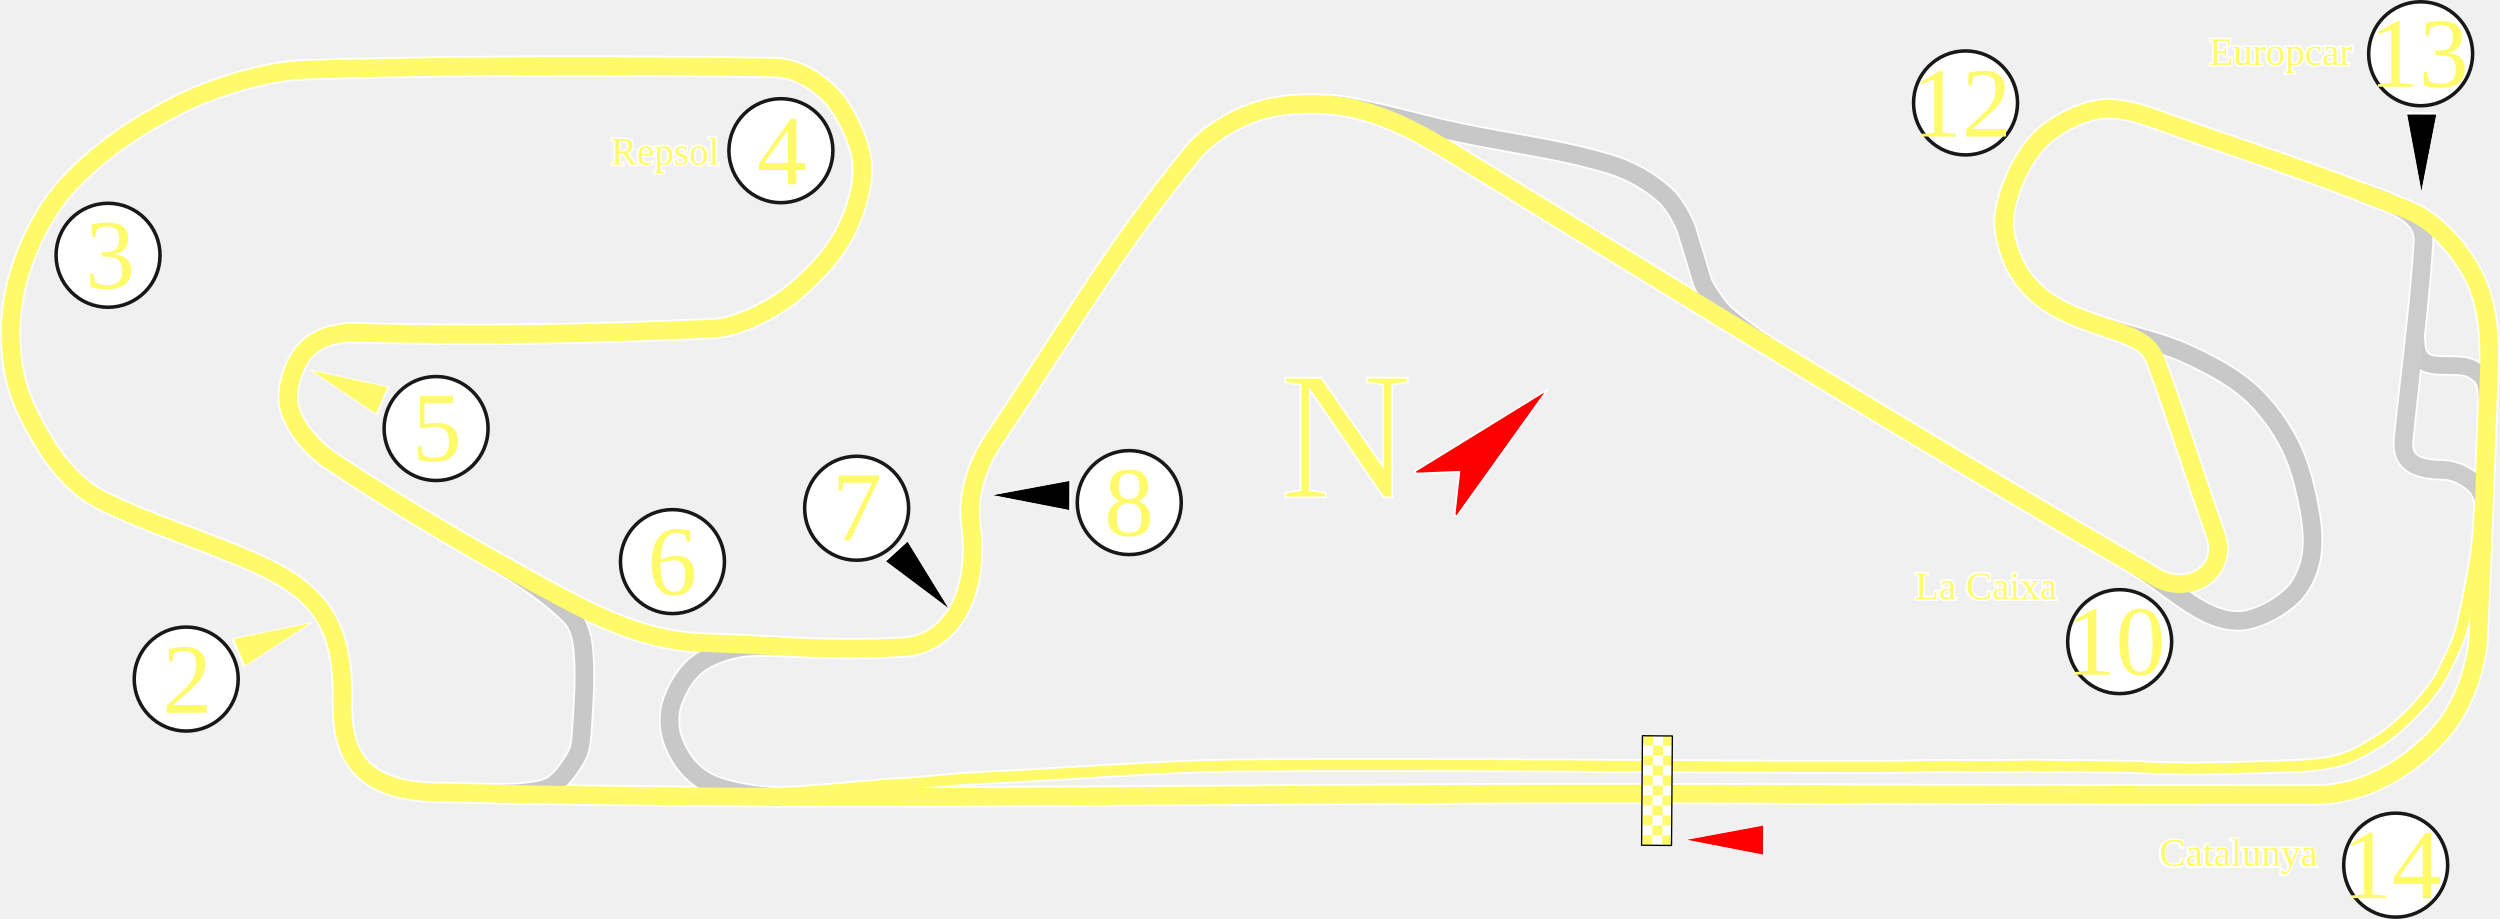
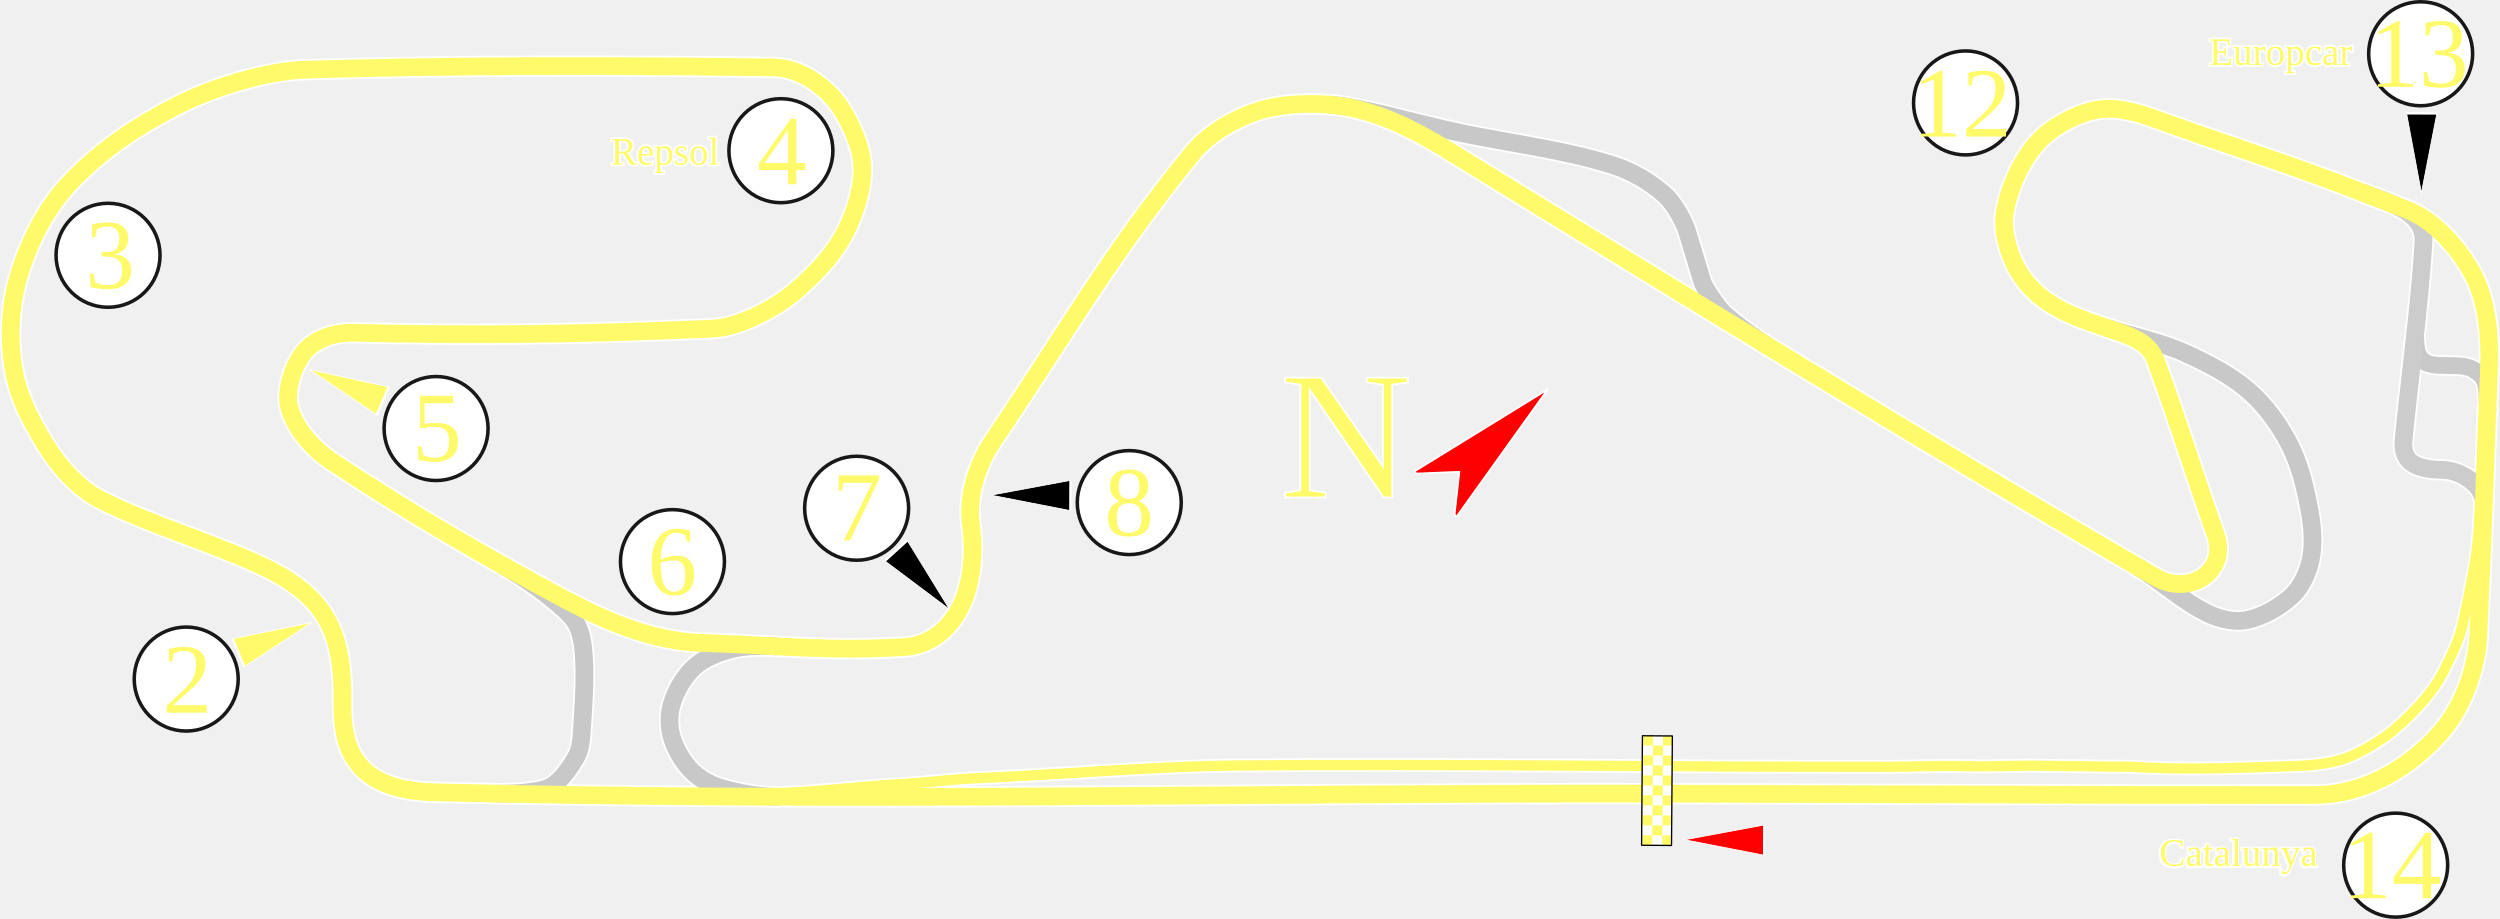
<svg xmlns="http://www.w3.org/2000/svg" xmlns:xlink="http://www.w3.org/1999/xlink" version="1.0" id="svg3942" height="517.724" width="1408.546">
  <defs id="defs3944">
    <clipPath id="clipPath9724" clipPathUnits="userSpaceOnUse">
      <path style="fill:#6a6a6a;fill-opacity:1;fill-rule:nonzero;stroke:#010101;stroke-width:0.943;stroke-linecap:round;stroke-linejoin:round;stroke-miterlimit:4;stroke-dasharray:none;stroke-dashoffset:0;stroke-opacity:1" d="M 727.239,720.308 C 1333.36,720.308 1939.48,720.308 2545.601,720.308 C 2545.601,974.893 2545.601,1229.478 2545.601,1484.063 C 1939.48,1484.063 1333.36,1484.063 727.239,1484.063 C 727.239,1229.478 727.239,974.893 727.239,720.308 L 727.239,720.308 z" id="path9726" />
    </clipPath>
    <pattern id="pattern4912" patternTransform="matrix(0.1737876,0,0,0.1737876,763.4772,1693.907)" height="18.138" width="18.181" patternUnits="userSpaceOnUse">
      <g transform="translate(-1025.535,-1215.281)" id="g4907">
        <rect y="1215.281" x="1025.535" height="18.096" width="18.173" id="rect4899" style="opacity:1;fill:#fffa69;fill-opacity:1;stroke:none;stroke-width:0.5;stroke-linecap:round;stroke-linejoin:round;stroke-miterlimit:4;stroke-dasharray:none;stroke-dashoffset:0;stroke-opacity:1" />
        <rect y="1215.281" x="1025.535" height="9.075" width="9.075" id="rect4903" style="opacity:1;fill:#ffffff;fill-opacity:1;stroke:none;stroke-width:0.5;stroke-linecap:round;stroke-linejoin:round;stroke-miterlimit:4;stroke-dasharray:none;stroke-dashoffset:0;stroke-opacity:1" />
        <rect y="1224.344" x="1034.641" height="9.075" width="9.075" id="rect4905" style="opacity:1;fill:#ffffff;fill-opacity:1;stroke:none;stroke-width:0.5;stroke-linecap:round;stroke-linejoin:round;stroke-miterlimit:4;stroke-dasharray:none;stroke-dashoffset:0;stroke-opacity:1" />
      </g>
    </pattern>
    <pattern patternTransform="matrix(0.4562459,1.0584762e-8,-1.0584762e-8,0.4562459,1606.006,1268.535)" id="pattern4166" xlink:href="#pattern4912" />
  </defs>
  <g transform="translate(-930.5028,-997.6197)" id="layer1">
    <path style="fill:none;fill-rule:evenodd;stroke:white;stroke-width:4;stroke-linecap:butt;stroke-linejoin:round;stroke-miterlimit:4;stroke-dasharray:none;stroke-opacity:1" d="M 2146.267,1430.039 L 2005.451,1429.927" id="path4724" />
    <path style="fill:none;fill-rule:evenodd;stroke:white;stroke-width:12;stroke-linecap:butt;stroke-linejoin:round;stroke-miterlimit:4;stroke-dasharray:none;stroke-opacity:1" d="M 1213.861,1316.235 C 1226.647,1323.762 1241.905,1334.066 1252.294,1344.873 C 1256.76,1349.519 1258.571,1357.153 1259.173,1363.716 C 1260.564,1378.887 1259.27,1394.703 1258.275,1410.075 C 1257.974,1414.743 1257.51,1419.85 1255.284,1423.833 C 1251.828,1430.019 1247.105,1436.878 1241.227,1440.582 C 1235.241,1444.355 1217.749,1444.969 1210.57,1444.769" id="path4714" />
    <path style="fill:none;fill-rule:evenodd;stroke:white;stroke-width:12;stroke-linecap:butt;stroke-linejoin:round;stroke-miterlimit:4;stroke-dasharray:none;stroke-opacity:1" d="M 1370.435,1446.564 C 1361.861,1446.589 1355.814,1445.89 1348.751,1444.47 C 1337.773,1442.265 1329.964,1440.218 1322.43,1434.002 C 1316.643,1429.227 1311.695,1421.281 1309.271,1413.813 C 1307.309,1407.772 1307.164,1400.252 1308.971,1394.373 C 1311.301,1386.793 1315.712,1378.901 1321.683,1373.436 C 1326.878,1368.682 1334.36,1365.631 1341.273,1363.716 C 1349.115,1361.543 1358.471,1361.198 1368.939,1361.847" id="path4716" />
    <path style="fill:none;fill-rule:evenodd;stroke:white;stroke-width:12;stroke-linecap:butt;stroke-linejoin:round;stroke-miterlimit:4;stroke-dasharray:none;stroke-opacity:1" d="M 1678.797,1056.55 C 1695.571,1057.272 1728.685,1067.378 1753.57,1072.551 C 1781.923,1078.444 1811.06,1081.91 1838.437,1090.421 C 1849.543,1093.874 1860.091,1099.96 1868.571,1107.544 C 1874.248,1112.622 1879.58,1123.275 1880.983,1127.733 C 1882.379,1132.17 1888.861,1153.795 1889.656,1156.446 C 1890.584,1159.538 1897.682,1170.005 1901.022,1173.494 C 1904.289,1176.907 1917.746,1187.265 1926.183,1192.411" id="path4718" />
    <path style="fill:none;fill-rule:evenodd;stroke:white;stroke-width:12;stroke-linecap:butt;stroke-linejoin:round;stroke-miterlimit:4;stroke-dasharray:none;stroke-opacity:1" d="M 2134.088,1316.478 C 2147.815,1324.634 2160.386,1336.534 2174.69,1343.378 C 2181.223,1346.503 2189.694,1348.436 2196.524,1346.967 C 2205.446,1345.047 2215.268,1339.553 2221.946,1333.208 C 2227.231,1328.188 2230.912,1320.108 2232.414,1312.87 C 2234.202,1304.256 2233.422,1294.504 2231.816,1285.653 C 2229.534,1273.07 2226.468,1259.902 2220.75,1248.566 C 2215.103,1237.37 2207.112,1226.312 2197.72,1218.059 C 2187.372,1208.965 2174.236,1202.308 2161.53,1196.524 C 2147.518,1190.145 2132.07,1187.302 2117.414,1182.317" id="path4720" />
    <path id="path4712" style="fill:none;fill-rule:evenodd;stroke:#ffffff;stroke-width:12;stroke-linecap:butt;stroke-linejoin:round;stroke-miterlimit:4;stroke-dasharray:none;stroke-opacity:1" d="m 2261.24,1105.991 c -39.602,-15.527 -74.724,-26.213 -117.357,-41.665 -10.208,-3.7 -22.133,-6.783 -32.302,-4.785 -12.164,2.389 -26.502,10.351 -34.272,19.637 -8.58,10.255 -15.003,24.676 -17.317,38.562 -1.674,10.042 2.42,23.317 7.045,31.528 10.681,18.96 29.326,26.002 48.132,32.302 17.184,5.756 25.951,8.532 29.909,19.142 11.725,31.429 20.866,61.876 33.643,97.803 7.694,21.634 -15.264,35.055 -33.451,24.492 -137.873,-80.08 -262.795,-157.214 -400.975,-241.931 -18.282,-11.208 -38.735,-21.126 -59.818,-23.927 -13.068,-1.736 -29.465,-1.171 -41.244,1.91 -14.142,3.699 -31.143,12.987 -40.749,24.773 -46.623,57.204 -70.641,100.274 -112.288,161.895 -9.322,13.793 -14.749,31.465 -12.689,47.106 5.222,39.645 -11.308,67.858 -37.886,69.389 -43.847,2.526 -72.724,-1.116 -113.279,-2.333 -26.944,-0.808 -52.894,-11.407 -76.918,-24.205 -46.741,-24.9 -88.45,-49.339 -131.95,-78.041 -11.479,-7.574 -21.506,-19.761 -24.205,-31.456 -2.087,-9.042 2.985,-24.529 9.849,-31.601 6.296,-6.487 16.468,-9.739 26.247,-9.498 69.992,1.722 131.066,0.862 202.874,-2.32 14.927,-0.661 35.983,-11.878 47.021,-21.607 12.49,-11.008 22.571,-21.584 29.486,-36.797 5.048,-11.107 8.883,-25.252 7.251,-37.087 -1.558,-11.295 -9.467,-27.211 -16.399,-34.84 -8.218,-9.044 -20.435,-16.656 -33.353,-16.822 -89.187,-1.145 -175.087,-1.318 -263.611,1.269 -21.919,0.638 -52.448,10.098 -71.867,19.988 -23.65,12.044 -43.633,25.471 -61.57,44.543 -13.567,14.426 -23.407,34.825 -28.713,53.836 -4.265,15.284 -5.097,33.106 -2.538,49.051 2.625,16.357 8.884,28.351 17.245,42.356 7.591,12.714 19.01,26.079 32.302,32.725 28.182,14.091 60.523,23.321 89.582,36.677 37.218,17.105 46.833,37.672 46.38,77.268 -0.274,24.015 5.35,49.527 51.516,50.67 231.148,5.726 460.056,0.264 691.353,0.773 130.803,0.288 239.607,0.867 367.875,0.773 34.316,-0.026 59.907,-21.683 72.242,-36.109 11.194,-13.091 19.481,-34.96 20.338,-52.785 1.258,-26.151 2.249,-51.21 3.164,-75.535" />
    <path id="path4476" d="M 1213.861,1316.235 C 1226.647,1323.762 1241.905,1334.066 1252.294,1344.873 C 1256.76,1349.519 1258.571,1357.153 1259.173,1363.716 C 1260.564,1378.887 1259.27,1394.703 1258.275,1410.075 C 1257.974,1414.743 1257.51,1419.85 1255.284,1423.833 C 1251.828,1430.019 1247.105,1436.878 1241.227,1440.582 C 1235.241,1444.355 1217.749,1444.969 1210.57,1444.769" style="fill:none;fill-rule:evenodd;stroke:#c8c8c8;stroke-width:10;stroke-linecap:butt;stroke-linejoin:round;stroke-miterlimit:4;stroke-dasharray:none;stroke-opacity:1" />
    <path id="path4478" d="M 1370.435,1446.564 C 1361.861,1446.589 1355.814,1445.89 1348.751,1444.47 C 1337.773,1442.265 1329.964,1440.218 1322.43,1434.002 C 1316.643,1429.227 1311.695,1421.281 1309.271,1413.813 C 1307.309,1407.772 1307.164,1400.252 1308.971,1394.373 C 1311.301,1386.793 1315.712,1378.901 1321.683,1373.436 C 1326.878,1368.682 1334.36,1365.631 1341.273,1363.716 C 1349.115,1361.543 1358.471,1361.198 1368.939,1361.847" style="fill:none;fill-rule:evenodd;stroke:#c8c8c8;stroke-width:10;stroke-linecap:butt;stroke-linejoin:round;stroke-miterlimit:4;stroke-dasharray:none;stroke-opacity:1" />
    <path id="path4480" d="M 1678.797,1056.55 C 1695.571,1057.272 1728.685,1067.378 1753.57,1072.551 C 1781.923,1078.444 1811.06,1081.91 1838.437,1090.421 C 1849.543,1093.874 1860.091,1099.96 1868.571,1107.544 C 1874.248,1112.622 1879.58,1123.275 1880.983,1127.733 C 1882.379,1132.17 1888.861,1153.795 1889.656,1156.446 C 1890.584,1159.538 1897.682,1170.005 1901.022,1173.494 C 1904.289,1176.907 1917.746,1187.265 1926.183,1192.411" style="fill:none;fill-rule:evenodd;stroke:#c8c8c8;stroke-width:10;stroke-linecap:butt;stroke-linejoin:round;stroke-miterlimit:4;stroke-dasharray:none;stroke-opacity:1" />
    <path id="path4482" d="M 2134.088,1316.478 C 2147.815,1324.634 2160.386,1336.534 2174.69,1343.378 C 2181.223,1346.503 2189.694,1348.436 2196.524,1346.967 C 2205.446,1345.047 2215.268,1339.553 2221.946,1333.208 C 2227.231,1328.188 2230.912,1320.108 2232.414,1312.87 C 2234.202,1304.256 2233.422,1294.504 2231.816,1285.653 C 2229.534,1273.07 2226.468,1259.902 2220.75,1248.566 C 2215.103,1237.37 2207.112,1226.312 2197.72,1218.059 C 2187.372,1208.965 2174.236,1202.308 2161.53,1196.524 C 2147.518,1190.145 2132.07,1187.302 2117.414,1182.317" style="fill:none;fill-rule:evenodd;stroke:#c8c8c8;stroke-width:10;stroke-linecap:butt;stroke-linejoin:round;stroke-miterlimit:4;stroke-dasharray:none;stroke-opacity:1" />
    <path id="path4492" d="M 2260.842,1105.848 C 2269.333,1109.034 2278.035,1112.384 2287.072,1115.975 C 2304.667,1122.966 2318.49,1141.351 2324.74,1154.053 C 2331.744,1168.289 2333.617,1187.512 2332.909,1204.3 C 2331.77,1231.301 2330.867,1256.498 2329.916,1281.775" style="fill:none;fill-rule:evenodd;stroke:#ffffff;stroke-width:12;stroke-linecap:butt;stroke-linejoin:round;stroke-miterlimit:4;stroke-dasharray:none;stroke-opacity:1" />
    <path d="m 2329.946,1281.114 c 0.134,-9.591 -12.401,-18.366 -22.599,-18.743 -15.687,-0.124 -23.878,-4.258 -22.629,-16.919 3.672,-37.224 8.91,-73.893 11.209,-111.243 1.091,-17.717 -20.618,-22.702 -34.686,-28.218" style="fill:none;fill-rule:evenodd;stroke:#ffffff;stroke-width:12;stroke-linecap:butt;stroke-linejoin:round;stroke-miterlimit:4;stroke-dasharray:none;stroke-opacity:1" id="path985" />
    <path style="fill:none;fill-rule:evenodd;stroke:#ffffff;stroke-width:11.5;stroke-linecap:butt;stroke-linejoin:miter;stroke-miterlimit:4;stroke-dasharray:none;stroke-opacity:1" d="m 2291.162,1184.552 c 0,0 0.442,5.398 0.649,7.809 0.207,2.41 0.744,5.085 2.488,7.044 1.744,1.959 2.615,2.756 6.171,3.62 3.557,0.864 14.685,0.252 18.551,1.076 3.865,0.824 4.364,1.348 6.909,3.027 2.545,1.679 3.577,2.949 4.781,5.885 1.204,2.935 1.103,11.402 1.103,11.402 l 0.474,5.488" id="path987" />
    <path id="path4312" d="m 2291.162,1184.552 c 0,0 0.442,5.398 0.649,7.809 0.207,2.41 0.744,5.085 2.488,7.044 1.744,1.959 2.615,2.756 6.171,3.62 3.557,0.864 14.685,0.252 18.551,1.076 3.865,0.824 4.364,1.348 6.909,3.027 2.545,1.679 3.577,2.949 4.781,5.885 1.204,2.935 1.103,11.402 1.103,11.402 l 0.474,5.488" style="fill:none;fill-rule:evenodd;stroke:#c9c9c9;stroke-width:9.5;stroke-linecap:butt;stroke-linejoin:miter;stroke-miterlimit:4;stroke-dasharray:none;stroke-opacity:1" />
    <path id="path977" style="fill:none;fill-rule:evenodd;stroke:#cccccc;stroke-width:10;stroke-linecap:butt;stroke-linejoin:round;stroke-miterlimit:4;stroke-dasharray:none;stroke-opacity:1" d="m 2329.946,1281.114 c 0.134,-9.591 -12.401,-18.366 -22.599,-18.743 -15.687,-0.124 -23.878,-4.258 -22.629,-16.919 3.672,-37.224 8.91,-73.893 11.209,-111.243 1.091,-17.717 -20.618,-22.702 -34.686,-28.218" />
    <path style="fill:none;fill-rule:evenodd;stroke:#ffffff;stroke-width:7.8;stroke-linecap:butt;stroke-linejoin:round;stroke-miterlimit:4;stroke-dasharray:none;stroke-opacity:1" d="m 2327.633,1287.087 c -0.598,20.849 -4.889,40.355 -9.149,60.342 -2.37,11.119 -6.396,18.513 -11.297,28.55 -4.47,9.154 -11.771,17.368 -18.992,24.675 -5.39,5.454 -11.281,10.485 -17.796,14.655 -6.645,4.254 -14.232,8.512 -21.684,10.618 -10.543,2.979 -22.187,3.232 -33.349,3.589 -27.82,0.889 -56.363,1.86 -83.596,0.15 l -57.914,-0.657 c -44.528,0.75 -20.47,0.251 -45.103,0.175 -10.63,-0.033 -24.344,0.478 -35.025,0.494 -122.166,0.183 -244.673,-1.835 -366.824,-0.759 -42.001,0.37 -97.723,4.943 -139.691,6.834 -26.623,1.2 -26.428,2.371 -53.034,3.888 -18.856,1.075 -50.678,4.995 -69.596,4.833" id="path989" />
    <path transform="translate(930.5028,997.6197)" d="M 336.484 37.209 C 281.764 37.106 227.462 37.645 172.135 39.262 C 150.216 39.899 119.687 49.361 100.268 59.25 C 76.618 71.294 56.634 84.721 38.697 103.793 C 25.13 118.219 15.29 138.617 9.984 157.629 C 5.719 172.913 4.886 190.737 7.445 206.682 C 10.071 223.039 16.33 235.032 24.691 249.037 C 32.282 261.751 43.7 275.116 56.992 281.762 C 85.174 295.853 117.516 305.082 146.574 318.438 C 183.792 335.543 193.407 356.111 192.955 395.707 C 192.681 419.722 198.304 445.233 244.471 446.377 C 475.619 452.103 704.528 446.641 935.824 447.15 C 1066.627 447.438 1175.431 448.018 1303.699 447.924 C 1338.015 447.898 1363.607 426.24 1375.941 411.814 C 1387.135 398.724 1395.422 376.854 1396.279 359.029 C 1397.537 332.878 1398.528 307.818 1399.443 283.494 L 1399.438 283.479 C 1400.38 258.428 1401.277 233.442 1402.406 206.682 C 1403.114 189.893 1401.241 170.67 1394.236 156.434 C 1387.987 143.732 1374.164 125.346 1356.568 118.355 C 1347.673 114.821 1339.108 111.522 1330.742 108.381 L 1330.738 108.371 C 1291.136 92.844 1256.013 82.159 1213.381 66.707 C 1203.173 63.007 1191.247 59.923 1181.078 61.92 C 1168.915 64.309 1154.576 72.273 1146.807 81.559 C 1138.226 91.813 1131.804 106.234 1129.49 120.119 C 1127.816 130.161 1131.909 143.437 1136.535 151.648 C 1147.216 170.609 1165.861 177.649 1184.668 183.949 C 1201.852 189.706 1210.62 192.482 1214.578 203.092 C 1226.303 234.52 1235.444 264.968 1248.221 300.895 C 1255.915 322.529 1232.957 335.95 1214.77 325.387 C 1076.897 245.307 951.975 168.172 813.795 83.455 C 795.513 72.247 775.06 62.329 753.977 59.527 C 740.908 57.791 724.512 58.357 712.732 61.438 C 698.59 65.136 681.591 74.424 671.984 86.211 C 625.362 143.415 601.342 186.484 559.695 248.105 C 550.373 261.899 544.946 279.569 547.006 295.211 C 552.227 334.856 535.699 363.07 509.121 364.602 C 465.274 367.128 436.397 363.484 395.842 362.268 C 368.897 361.459 342.948 350.861 318.924 338.062 C 272.182 313.162 230.473 288.724 186.973 260.021 C 175.494 252.447 165.466 240.262 162.768 228.566 C 160.681 219.525 165.753 204.037 172.617 196.965 C 178.913 190.478 189.085 187.226 198.865 187.467 C 268.858 189.189 329.931 188.329 401.738 185.146 C 416.665 184.485 437.721 173.268 448.76 163.539 C 461.25 152.531 471.331 141.956 478.246 126.742 C 483.294 115.636 487.128 101.489 485.496 89.654 C 483.938 78.36 476.029 62.443 469.098 54.814 C 460.88 45.77 448.662 38.16 435.744 37.994 C 402.299 37.565 369.317 37.271 336.484 37.209 z " style="fill:none;fill-rule:evenodd;stroke:#fffa69;stroke-width:10;stroke-linecap:butt;stroke-linejoin:round;stroke-miterlimit:4;stroke-dasharray:none;stroke-opacity:1" id="path3965" />
    <text id="text4528" y="1449.807" x="1076.742" style="font-style:normal;font-weight:normal;line-height:0%;font-family:'Times New Roman';writing-mode:lr-tb;fill:#fffa69;fill-opacity:1;stroke:none;stroke-width:1px;stroke-linecap:butt;stroke-linejoin:miter;stroke-opacity:1" xml:space="preserve">
      <tspan style="font-size:40px;line-height:1.25" y="1449.807" x="1076.742" id="tspan4530"> </tspan>
    </text>
    <text id="text4532" y="1470.391" x="1081.493" style="font-style:normal;font-weight:normal;line-height:0%;font-family:'Times New Roman';writing-mode:lr-tb;fill:#fffa69;fill-opacity:1;stroke:none;stroke-width:1px;stroke-linecap:butt;stroke-linejoin:miter;stroke-opacity:1" xml:space="preserve">
      <tspan style="font-size:48px;line-height:1.25" y="1470.391" x="1081.493" id="tspan4534"> </tspan>
    </text>
    <g id="g4693">
      <path style="opacity:1;fill:white;fill-opacity:1;fill-rule:nonzero;stroke:#181818;stroke-width:2.216;stroke-linecap:round;stroke-linejoin:round;marker:none;marker-start:none;marker-mid:none;marker-end:none;stroke-miterlimit:4;stroke-dasharray:none;stroke-dashoffset:66;stroke-opacity:1;visibility:visible;display:inline;overflow:visible;enable-background:accumulate" id="path4691" d="m 2307.079,1490.185 a 32.461,32.461 0 0 1 -32.461,32.461 32.461,32.461 0 0 1 -32.461,-32.461 32.461,32.461 0 0 1 32.461,-32.461 32.461,32.461 0 0 1 32.461,32.461 z" transform="matrix(0.902439,0,0,0.902439,-1061.325,-203.358)" />
      <text xml:space="preserve" style="font-style:normal;font-weight:normal;line-height:0%;font-family:'Times New Roman';writing-mode:lr-tb;fill:#fffa69;fill-opacity:1;stroke:none;stroke-width:1px;stroke-linecap:butt;stroke-linejoin:miter;stroke-opacity:1" x="978.569" y="1160.036" id="text4544">
        <tspan style="font-size:56px;line-height:1.25" id="tspan4546" x="978.569" y="1160.036">3</tspan>
      </text>
    </g>
    <g transform="translate(-7.917222,19.00133)" id="g4679">
      <path style="opacity:1;fill:white;fill-opacity:1;fill-rule:nonzero;stroke:#181818;stroke-width:2.216;stroke-linecap:round;stroke-linejoin:round;marker:none;marker-start:none;marker-mid:none;marker-end:none;stroke-miterlimit:4;stroke-dasharray:none;stroke-dashoffset:66;stroke-opacity:1;visibility:visible;display:inline;overflow:visible;enable-background:accumulate" id="path4665" d="m 2307.079,1490.185 a 32.461,32.461 0 0 1 -32.461,32.461 32.461,32.461 0 0 1 -32.461,-32.461 32.461,32.461 0 0 1 32.461,-32.461 32.461,32.461 0 0 1 32.461,32.461 z" transform="matrix(0.902439,0,0,0.902439,-735.4062,-49.76393)" />
      <text xml:space="preserve" style="font-style:normal;font-weight:normal;line-height:0%;font-family:'Times New Roman';writing-mode:lr-tb;fill:#fffa69;fill-opacity:1;stroke:none;stroke-width:1px;stroke-linecap:butt;stroke-linejoin:miter;stroke-opacity:1" x="1303.175" y="1313.63" id="text4556">
        <tspan style="font-size:56px;line-height:1.25" id="tspan4558" x="1303.175" y="1313.63">6</tspan>
      </text>
    </g>
    <g id="g4923">
      <use x="0" y="0" xlink:href="#text4736" id="use4772" style="stroke:white;stroke-width:2;stroke-miterlimit:4;stroke-dasharray:none;stroke-opacity:1" width="744.094" height="1052.362" />
      <g id="g4686" transform="translate(22.16822,1.583444)">
        <path transform="matrix(0.902439,0,0,0.902439,-704.3935,-263.8571)" d="m 2307.079,1490.185 a 32.461,32.461 0 0 1 -32.461,32.461 32.461,32.461 0 0 1 -32.461,-32.461 32.461,32.461 0 0 1 32.461,-32.461 32.461,32.461 0 0 1 32.461,32.461 z" id="path4684" style="opacity:1;fill:white;fill-opacity:1;fill-rule:nonzero;stroke:#181818;stroke-width:2.216;stroke-linecap:round;stroke-linejoin:round;marker:none;marker-start:none;marker-mid:none;marker-end:none;stroke-miterlimit:4;stroke-dasharray:none;stroke-dashoffset:66;stroke-opacity:1;visibility:visible;display:inline;overflow:visible;enable-background:accumulate" />
        <text id="text4548" y="1099.866" x="1334.844" style="font-style:normal;font-weight:normal;line-height:0%;font-family:'Times New Roman';writing-mode:lr-tb;fill:#fffa69;fill-opacity:1;stroke:none;stroke-width:1px;stroke-linecap:butt;stroke-linejoin:miter;stroke-opacity:1" xml:space="preserve">
          <tspan style="font-size:56px;line-height:1.25" y="1099.866" x="1334.844" id="tspan4550">4</tspan>
        </text>
      </g>
      <text xml:space="preserve" style="font-style:normal;font-weight:normal;line-height:0%;font-family:'Times New Roman';writing-mode:lr-tb;fill:#fffa69;fill-opacity:1" x="1274.673" y="1090.365" id="text4736">
        <tspan style="font-size:22px;line-height:1.25" id="tspan4738" x="1274.673" y="1090.365">Repsol</tspan>
      </text>
    </g>
    <g id="g4630">
      <circle style="display:inline;overflow:visible;visibility:visible;opacity:1;fill:#ffffff;fill-opacity:1;fill-rule:nonzero;stroke:#181818;stroke-width:2.216;stroke-linecap:round;stroke-linejoin:round;stroke-miterlimit:4;stroke-dasharray:none;stroke-dashoffset:66;stroke-opacity:1;marker:none;marker-start:none;marker-mid:none;marker-end:none;enable-background:accumulate" id="path4628" transform="matrix(0.902439,0,0,0.902439,-14.77741,-289.1922)" cx="2274.618" cy="1490.185" r="32.461" />
      <text xml:space="preserve" style="font-style:normal;font-weight:normal;line-height:0%;font-family:'Times New Roman';writing-mode:lr-tb;fill:#fffa69;fill-opacity:1;stroke:none;stroke-width:1px;stroke-linecap:butt;stroke-linejoin:miter;stroke-opacity:1" x="2007.807" y="1074.53" id="text4580">
        <tspan style="font-size:56px;line-height:1.25" id="tspan4582" x="2007.807" y="1074.53">12</tspan>
      </text>
    </g>
    <use height="1052.362" width="744.094" style="stroke:#ffffff;stroke-width:2;stroke-miterlimit:4;stroke-dasharray:none;stroke-opacity:1" id="use4784" xlink:href="#text4762" y="0" x="0" transform="translate(-0.4240292,0.3118079)" />
    <g id="g4602">
      <circle style="display:inline;overflow:visible;visibility:visible;opacity:1;fill:#ffffff;fill-opacity:1;fill-rule:nonzero;stroke:#181818;stroke-width:2.216;stroke-linecap:round;stroke-linejoin:round;stroke-miterlimit:4;stroke-dasharray:none;stroke-dashoffset:66;stroke-opacity:1;marker:none;marker-start:none;marker-mid:none;marker-end:none;enable-background:accumulate" id="path4600" transform="matrix(0.902439,0,0,0.902439,227.5717,140.2494)" cx="2274.618" cy="1490.185" r="32.461" />
      <text xml:space="preserve" style="font-style:normal;font-weight:normal;line-height:0%;font-family:'Times New Roman';writing-mode:lr-tb;fill:#fffa69;fill-opacity:1;stroke:none;stroke-width:1px;stroke-linecap:butt;stroke-linejoin:miter;stroke-opacity:1" x="2250.075" y="1503.644" id="text4596">
        <tspan style="font-size:56px;line-height:1.25" id="tspan4598" x="2250.075" y="1503.644">14</tspan>
      </text>
    </g>
    <text id="text4762" y="1485.395" x="2147.143" style="font-style:normal;font-weight:normal;line-height:0%;font-family:'Times New Roman';writing-mode:lr-tb;fill:#fffa69;fill-opacity:1" xml:space="preserve">
      <tspan style="font-size:22px;line-height:1.25" id="tspan4766" y="1485.395" x="2147.143">Catalunya</tspan>
    </text>
    <path id="path991" d="m 2327.633,1287.087 c -0.598,20.849 -4.889,40.355 -9.149,60.342 -2.37,11.119 -6.396,18.513 -11.297,28.55 -4.47,9.154 -11.771,17.368 -18.992,24.675 -5.39,5.454 -11.281,10.485 -17.796,14.655 -6.645,4.254 -14.232,8.512 -21.684,10.618 -10.543,2.979 -22.187,3.232 -33.349,3.589 -27.82,0.889 -56.363,1.86 -83.596,0.15 l -57.914,-0.657 c -44.528,0.75 -20.47,0.251 -45.103,0.175 -10.63,-0.033 -24.344,0.478 -35.025,0.494 -122.166,0.183 -244.673,-1.835 -366.824,-0.759 -42.001,0.37 -97.723,4.943 -139.691,6.834 -26.623,1.2 -26.428,2.371 -53.034,3.888 -18.856,1.075 -50.678,4.995 -69.596,4.833" style="fill:none;fill-rule:evenodd;stroke:#fffa69;stroke-width:5.8;stroke-linecap:butt;stroke-linejoin:round;stroke-miterlimit:4;stroke-dasharray:none;stroke-opacity:1" />
    <g transform="matrix(0.3100541,-1.32292,1.32292,0.3100541,-553.098,3071.939)" id="g4425">
      <path style="opacity:1;fill:red;fill-opacity:1;stroke:white;stroke-width:0.617;stroke-linecap:round;stroke-linejoin:miter;stroke-miterlimit:4;stroke-dasharray:none;stroke-dashoffset:0;stroke-opacity:1" id="path3463" d="m 1695.937,1398.521 -24.481,0 12.241,-21.201 z" transform="matrix(-0.500919,0.1152259,0.34924,1.518244,1918.238,-810.8729)" />
      <rect style="opacity:1;fill:url(#pattern4166);fill-opacity:1;stroke:black;stroke-width:0.552;stroke-linecap:round;stroke-linejoin:round;stroke-miterlimit:4;stroke-dasharray:none;stroke-dashoffset:0;stroke-opacity:1;display:inline" id="rect3457" width="12.409" height="45.403" x="1763.349" y="1189.909" transform="matrix(0.2205973,0.975365,0.975365,-0.2205973,0,0)" ry="0" />
    </g>
    <g clip-path="url(#clipPath9724)" transform="matrix(1.610266,0,0,1.610266,-1687.294,-274.4685)" id="g3804" style="display:inline">
      <text xml:space="preserve" style="font-style:normal;font-weight:normal;line-height:0%;font-family:'Times New Roman';fill:#fffa69;fill-opacity:1;stroke:#ffffff;stroke-width:0.621px;stroke-linecap:butt;stroke-linejoin:miter;stroke-opacity:1" x="2073.466" y="964.031" id="text3180">
        <tspan style="font-size:64px;line-height:1.25;stroke-width:0.621" id="tspan3182" x="2073.466" y="964.031">N</tspan>
      </text>
      <path style="fill:red;fill-opacity:1;fill-rule:nonzero;stroke:white;stroke-width:0.621;stroke-linecap:round;stroke-linejoin:round;stroke-miterlimit:4;stroke-dasharray:none;stroke-dashoffset:0;stroke-opacity:1" d="M 2167.23,926.227 L 2120.591,954.934 L 2121.294,955.688 L 2136.307,955.063 L 2134.636,969.996 L 2135.339,970.75 L 2167.23,926.227 z" id="path2745" />
    </g>
    <g transform="translate(-32.5964,31.66889)" id="g4700">
      <circle style="display:inline;overflow:visible;visibility:visible;opacity:1;fill:#ffffff;fill-opacity:1;fill-rule:nonzero;stroke:#181818;stroke-width:2.216;stroke-linecap:round;stroke-linejoin:round;stroke-miterlimit:4;stroke-dasharray:none;stroke-dashoffset:66;stroke-opacity:1;marker:none;marker-start:none;marker-mid:none;marker-end:none;enable-background:accumulate" id="path4698" transform="matrix(0.902439,0,0,0.902439,-984.6906,3.745103)" cx="2274.618" cy="1490.185" r="32.461" />
      <text xml:space="preserve" style="font-style:normal;font-weight:normal;line-height:0%;font-family:'Times New Roman';writing-mode:lr-tb;fill:#fffa69;fill-opacity:1;stroke:none;stroke-width:1px;stroke-linecap:butt;stroke-linejoin:miter;stroke-opacity:1" x="1054.574" y="1367.468" id="text4540">
        <tspan style="font-size:56px;line-height:1.25" id="tspan4542" x="1054.574" y="1367.468">2</tspan>
      </text>
    </g>
    <path style="opacity:1;fill:#fffa69;fill-opacity:1;stroke:#ffffff;stroke-width:0.617;stroke-linecap:round;stroke-linejoin:miter;stroke-miterlimit:4;stroke-dasharray:none;stroke-dashoffset:0;stroke-opacity:1" id="path4801" d="m 1695.937,1398.521 -24.481,0 12.241,-21.201 z" transform="matrix(-0.2665011,-0.6455626,-1.956647,0.8077425,4249.969,1322.689)" />
    <g transform="translate(16.29015,44.98543)" id="g4674">
      <circle style="display:inline;overflow:visible;visibility:visible;opacity:1;fill:#ffffff;fill-opacity:1;fill-rule:nonzero;stroke:#181818;stroke-width:2.216;stroke-linecap:round;stroke-linejoin:round;stroke-miterlimit:4;stroke-dasharray:none;stroke-dashoffset:66;stroke-opacity:1;marker:none;marker-start:none;marker-mid:none;marker-end:none;enable-background:accumulate" id="path4672" transform="matrix(0.902439,0,0,0.902439,-892.7961,-150.7216)" cx="2274.618" cy="1490.185" r="32.461" />
      <text xml:space="preserve" style="font-style:normal;font-weight:normal;line-height:0%;font-family:'Times New Roman';writing-mode:lr-tb;fill:#fffa69;fill-opacity:1;stroke:none;stroke-width:1px;stroke-linecap:butt;stroke-linejoin:miter;stroke-opacity:1" x="1146.414" y="1212.29" id="text4552">
        <tspan style="font-size:56px;line-height:1.25" id="tspan4554" x="1146.414" y="1212.29">5</tspan>
      </text>
    </g>
    <path style="opacity:1;fill:#fffa69;fill-opacity:1;stroke:#ffffff;stroke-width:0.617;stroke-linecap:round;stroke-linejoin:miter;stroke-miterlimit:4;stroke-dasharray:none;stroke-dashoffset:0;stroke-opacity:1" id="path4803" d="m 1695.937,1398.521 -24.481,0 12.241,-21.201 z" transform="matrix(-0.2739978,0.6424166,1.947111,0.8304647,-1115.602,-1019.588)" />
    <g id="g4906">
      <g id="g4667" transform="translate(-36.83578,-17.83444)">
        <path transform="matrix(0.902439,0,0,0.902439,-602.725,-42.99257)" d="m 2307.079,1490.185 a 32.461,32.461 0 0 1 -32.461,32.461 32.461,32.461 0 0 1 -32.461,-32.461 32.461,32.461 0 0 1 32.461,-32.461 32.461,32.461 0 0 1 32.461,32.461 z" id="path4663" style="opacity:1;fill:white;fill-opacity:1;fill-rule:nonzero;stroke:#181818;stroke-width:2.216;stroke-linecap:round;stroke-linejoin:round;marker:none;marker-start:none;marker-mid:none;marker-end:none;stroke-miterlimit:4;stroke-dasharray:none;stroke-dashoffset:66;stroke-opacity:1;visibility:visible;display:inline;overflow:visible;enable-background:accumulate" />
        <text id="text4560" y="1319.964" x="1436.184" style="font-style:normal;font-weight:normal;line-height:0%;font-family:'Times New Roman';writing-mode:lr-tb;fill:#fffa69;fill-opacity:1;stroke:none;stroke-width:1px;stroke-linecap:butt;stroke-linejoin:miter;stroke-opacity:1" xml:space="preserve">
          <tspan style="font-size:56px;line-height:1.25" y="1319.964" x="1436.184" id="tspan4562">7</tspan>
        </text>
      </g>
      <path transform="matrix(0.5162472,-0.4703857,-1.4257,-1.564703,2560.025,4288.147)" d="m 1695.937,1398.521 -24.481,0 12.241,-21.201 z" id="path4805" style="opacity:1;fill:black;fill-opacity:1;stroke:white;stroke-width:0.617;stroke-linecap:round;stroke-linejoin:miter;stroke-miterlimit:4;stroke-dasharray:none;stroke-dashoffset:0;stroke-opacity:1" />
    </g>
    <g id="g4899">
      <g id="g4658" transform="translate(35.72414,26.91855)">
        <path transform="matrix(0.902439,0,0,0.902439,-521.6822,-90.93349)" d="m 2307.079,1490.185 a 32.461,32.461 0 0 1 -32.461,32.461 32.461,32.461 0 0 1 -32.461,-32.461 32.461,32.461 0 0 1 32.461,-32.461 32.461,32.461 0 0 1 32.461,32.461 z" id="path4656" style="opacity:1;fill:white;fill-opacity:1;fill-rule:nonzero;stroke:#181818;stroke-width:2.216;stroke-linecap:round;stroke-linejoin:round;marker:none;marker-start:none;marker-mid:none;marker-end:none;stroke-miterlimit:4;stroke-dasharray:none;stroke-dashoffset:66;stroke-opacity:1;visibility:visible;display:inline;overflow:visible;enable-background:accumulate" />
        <text id="text4564" y="1272.461" x="1516.94" style="font-style:normal;font-weight:normal;line-height:0%;font-family:'Times New Roman';writing-mode:lr-tb;fill:#fffa69;fill-opacity:1;stroke:none;stroke-width:1px;stroke-linecap:butt;stroke-linejoin:miter;stroke-opacity:1" xml:space="preserve">
          <tspan style="font-size:56px;line-height:1.25" y="1272.461" x="1516.94" id="tspan4566">8</tspan>
        </text>
      </g>
      <path transform="matrix(-2.877296e-3,0.6984022,2.116799,8.7209945e-3,-1421.95,88.68847)" d="m 1695.937,1398.521 -24.481,0 12.241,-21.201 z" id="path4807" style="opacity:1;fill:black;fill-opacity:1;stroke:white;stroke-width:0.617;stroke-linecap:round;stroke-linejoin:miter;stroke-miterlimit:4;stroke-dasharray:none;stroke-dashoffset:0;stroke-opacity:1" />
    </g>
    <g id="g4839">
      <use x="0" y="0" xlink:href="#text4758" id="use4782" style="stroke:white;stroke-width:2;stroke-miterlimit:4;stroke-dasharray:none;stroke-opacity:1" width="744.094" height="1052.362" />
      <g id="g4623" transform="translate(24.81026,-9.021912)">
        <path d="m 2307.079,1490.185 a 32.461,32.461 0 0 1 -32.461,32.461 32.461,32.461 0 0 1 -32.461,-32.461 32.461,32.461 0 0 1 32.461,-32.461 32.461,32.461 0 0 1 32.461,32.461 z" transform="matrix(0.902439,0,0,0.902439,216.8268,-307.8654)" id="path4621" style="opacity:1;fill:white;fill-opacity:1;fill-rule:nonzero;stroke:#181818;stroke-width:2.216;stroke-linecap:round;stroke-linejoin:round;marker:none;marker-start:none;marker-mid:none;marker-end:none;stroke-miterlimit:4;stroke-dasharray:none;stroke-dashoffset:66;stroke-opacity:1;visibility:visible;display:inline;overflow:visible;enable-background:accumulate" />
        <text id="text4584" y="1055.529" x="2240.574" style="font-style:normal;font-weight:normal;line-height:0%;font-family:'Times New Roman';writing-mode:lr-tb;fill:#fffa69;fill-opacity:1;stroke:none;stroke-width:1px;stroke-linecap:butt;stroke-linejoin:miter;stroke-opacity:1" xml:space="preserve">
          <tspan style="font-size:56px;line-height:1.25" y="1055.529" x="2240.574" id="tspan4586">13</tspan>
        </text>
      </g>
      <text xml:space="preserve" style="font-style:normal;font-weight:normal;line-height:0%;font-family:'Times New Roman';writing-mode:lr-tb;fill:#fffa69;fill-opacity:1" x="2175.22" y="1034.203" id="text4758">
        <tspan style="font-size:22px;line-height:1.25" id="tspan4760" x="2175.22" y="1034.203">Europcar</tspan>
      </text>
      <path transform="matrix(0.6984022,2.877296e-3,8.7209945e-3,-2.116799,1106.855,4017.059)" d="m 1695.937,1398.521 -24.481,0 12.241,-21.201 z" id="path4809" style="opacity:1;fill:black;fill-opacity:1;stroke:white;stroke-width:0.617;stroke-linecap:round;stroke-linejoin:miter;stroke-miterlimit:4;stroke-dasharray:none;stroke-dashoffset:0;stroke-opacity:1" />
    </g>
-     <g transform="translate(98.33264,40.46432)" id="g4870">
-       <use x="0" y="0" xlink:href="#text4748" id="use4778" style="stroke:#ffffff;stroke-width:2;stroke-miterlimit:4;stroke-dasharray:none;stroke-opacity:1" width="744.094" height="1052.362" />
-       <g id="g4644" transform="translate(-92.41961,-1.707578)">
-         <circle r="32.461" cy="1490.185" cx="2274.618" transform="matrix(0.902439,0,0,0.902439,66.14227,-24.42885)" id="path4642" style="display:inline;overflow:visible;visibility:visible;opacity:1;fill:#ffffff;fill-opacity:1;fill-rule:nonzero;stroke:#181818;stroke-width:2.216;stroke-linecap:round;stroke-linejoin:round;stroke-miterlimit:4;stroke-dasharray:none;stroke-dashoffset:66;stroke-opacity:1;marker:none;marker-start:none;marker-mid:none;marker-end:none;enable-background:accumulate" />
-         <text id="text4572" y="1338.966" x="2088.563" style="font-style:normal;font-weight:normal;line-height:0%;font-family:'Times New Roman';writing-mode:lr-tb;fill:#fffa69;fill-opacity:1;stroke:none;stroke-width:1px;stroke-linecap:butt;stroke-linejoin:miter;stroke-opacity:1" xml:space="preserve">
-           <tspan style="font-size:56px;line-height:1.25" y="1338.966" x="2088.563" id="tspan4574">10</tspan>
-         </text>
-       </g>
-       <text xml:space="preserve" style="font-style:normal;font-weight:normal;line-height:0%;font-family:'Times New Roman';writing-mode:lr-tb;fill:#fffa69;fill-opacity:1" x="1911.101" y="1294.688" id="text4748">
-         <tspan style="font-size:22px;line-height:1.25" id="tspan4750" x="1911.101" y="1294.688">La Caixa</tspan>
-       </text>
-     </g>
  </g>
</svg>
